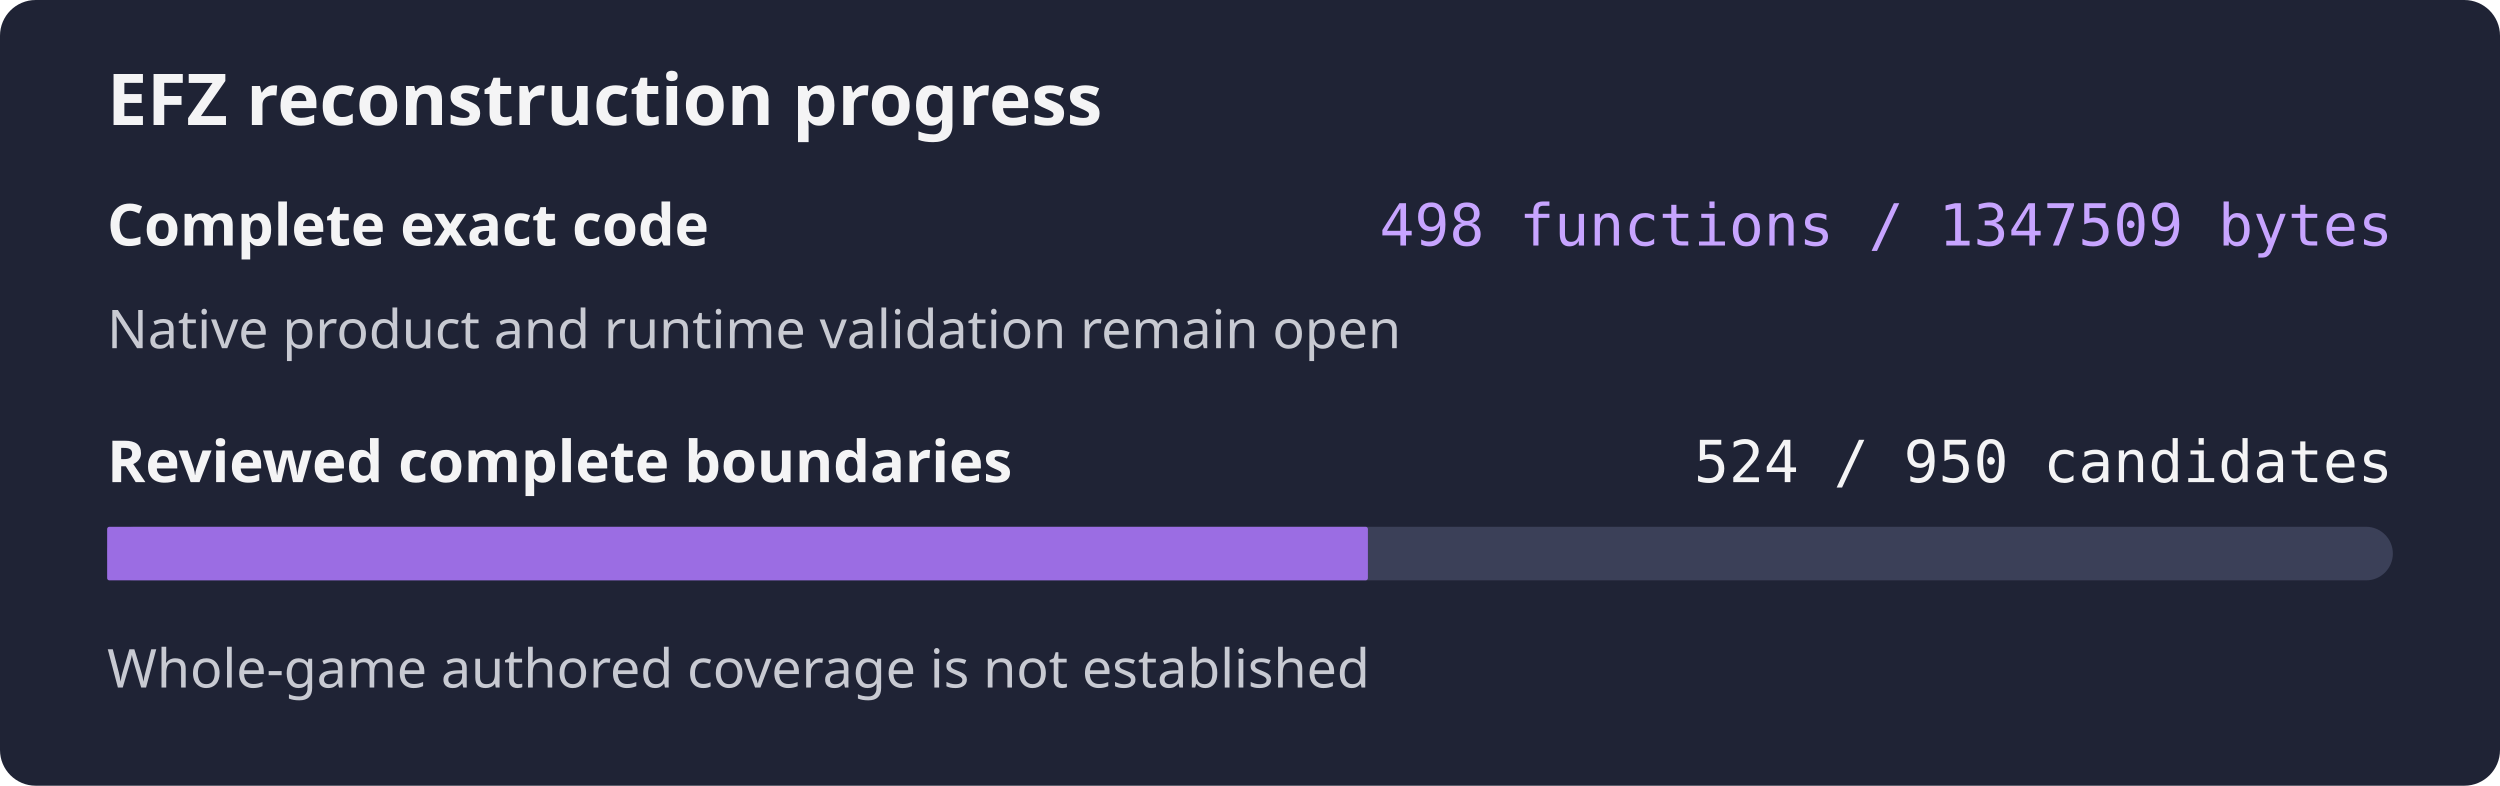
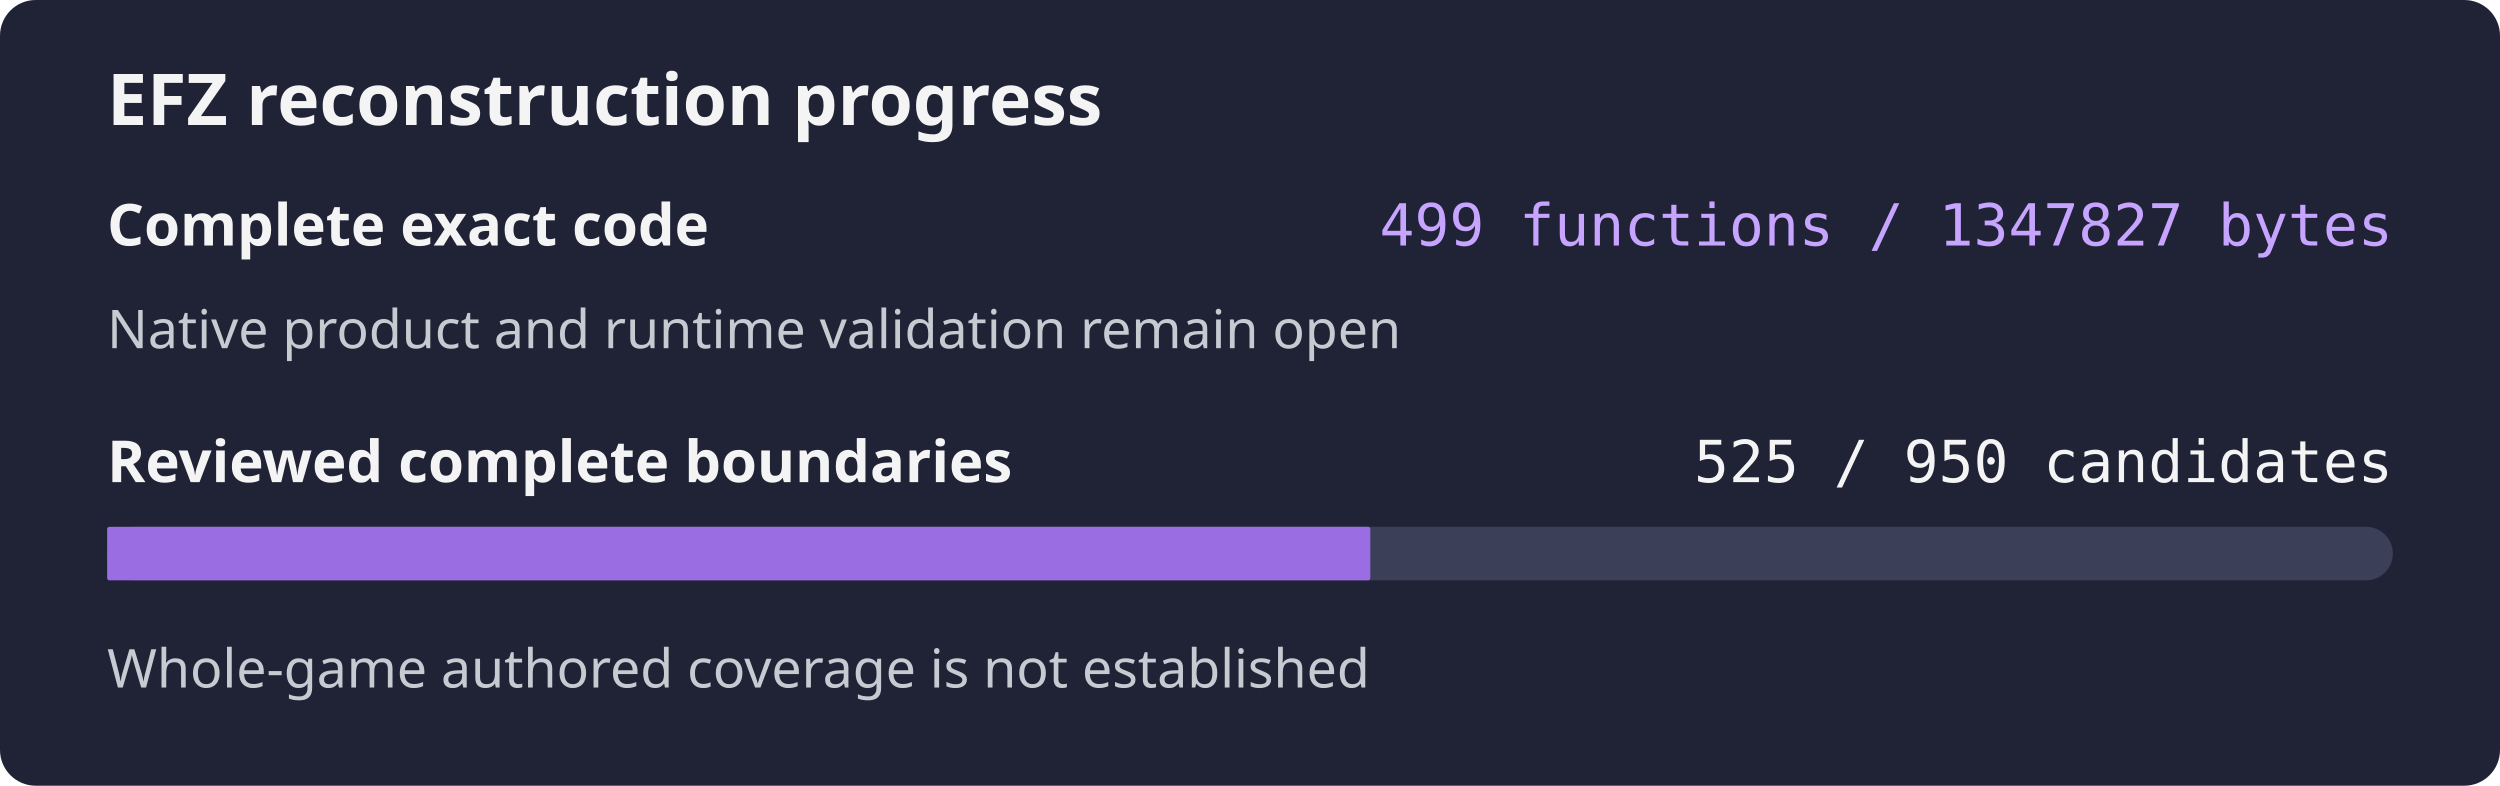
- <svg xmlns="http://www.w3.org/2000/svg" width="560" height="176" role="img" aria-label="EFZ reconstruction: 498 exact functions, 1347509 exact bytes; 524 reviewed boundaries out of 950 candidates">
+ <svg xmlns="http://www.w3.org/2000/svg" width="560" height="176" role="img" aria-label="EFZ reconstruction: 499 exact functions, 1347827 exact bytes; 525 reviewed boundaries out of 950 candidates">
  <rect width="560" height="176" rx="8" fill="#1f2335" />
  <text x="24" y="28" fill="#f4f4f5" font-family="sans-serif" font-size="16" font-weight="600">EFZ reconstruction progress</text>
  <text x="24" y="55" fill="#f4f4f5" font-family="sans-serif" font-size="13" font-weight="600">Complete exact code</text>
-   <text x="536" y="55" fill="#c7a4ff" text-anchor="end" font-family="monospace" font-size="13">498 functions / 1347509 bytes</text>
+   <text x="536" y="55" fill="#c7a4ff" text-anchor="end" font-family="monospace" font-size="13">499 functions / 1347827 bytes</text>
  <text x="24" y="78" fill="#c8cad2" font-family="sans-serif" font-size="12">Native product and runtime validation remain open</text>
  <text x="24" y="108" fill="#f4f4f5" font-family="sans-serif" font-size="13" font-weight="600">Reviewed complete boundaries</text>
-   <text x="536" y="108" fill="#f4f4f5" text-anchor="end" font-family="monospace" font-size="13">524 / 950 candidates</text>
+   <text x="536" y="108" fill="#f4f4f5" text-anchor="end" font-family="monospace" font-size="13">525 / 950 candidates</text>
  <rect x="24" y="118" width="512" height="12" rx="6" fill="#3b4058" />
-   <rect x="24" y="118" width="282.41" height="12" rx="0.5" fill="#9b6de3" />
+   <rect x="24" y="118" width="282.95" height="12" rx="0.5" fill="#9b6de3" />
  <text x="24" y="154" fill="#c8cad2" font-family="sans-serif" font-size="12">Whole-game authored coverage is not established</text>
</svg>
